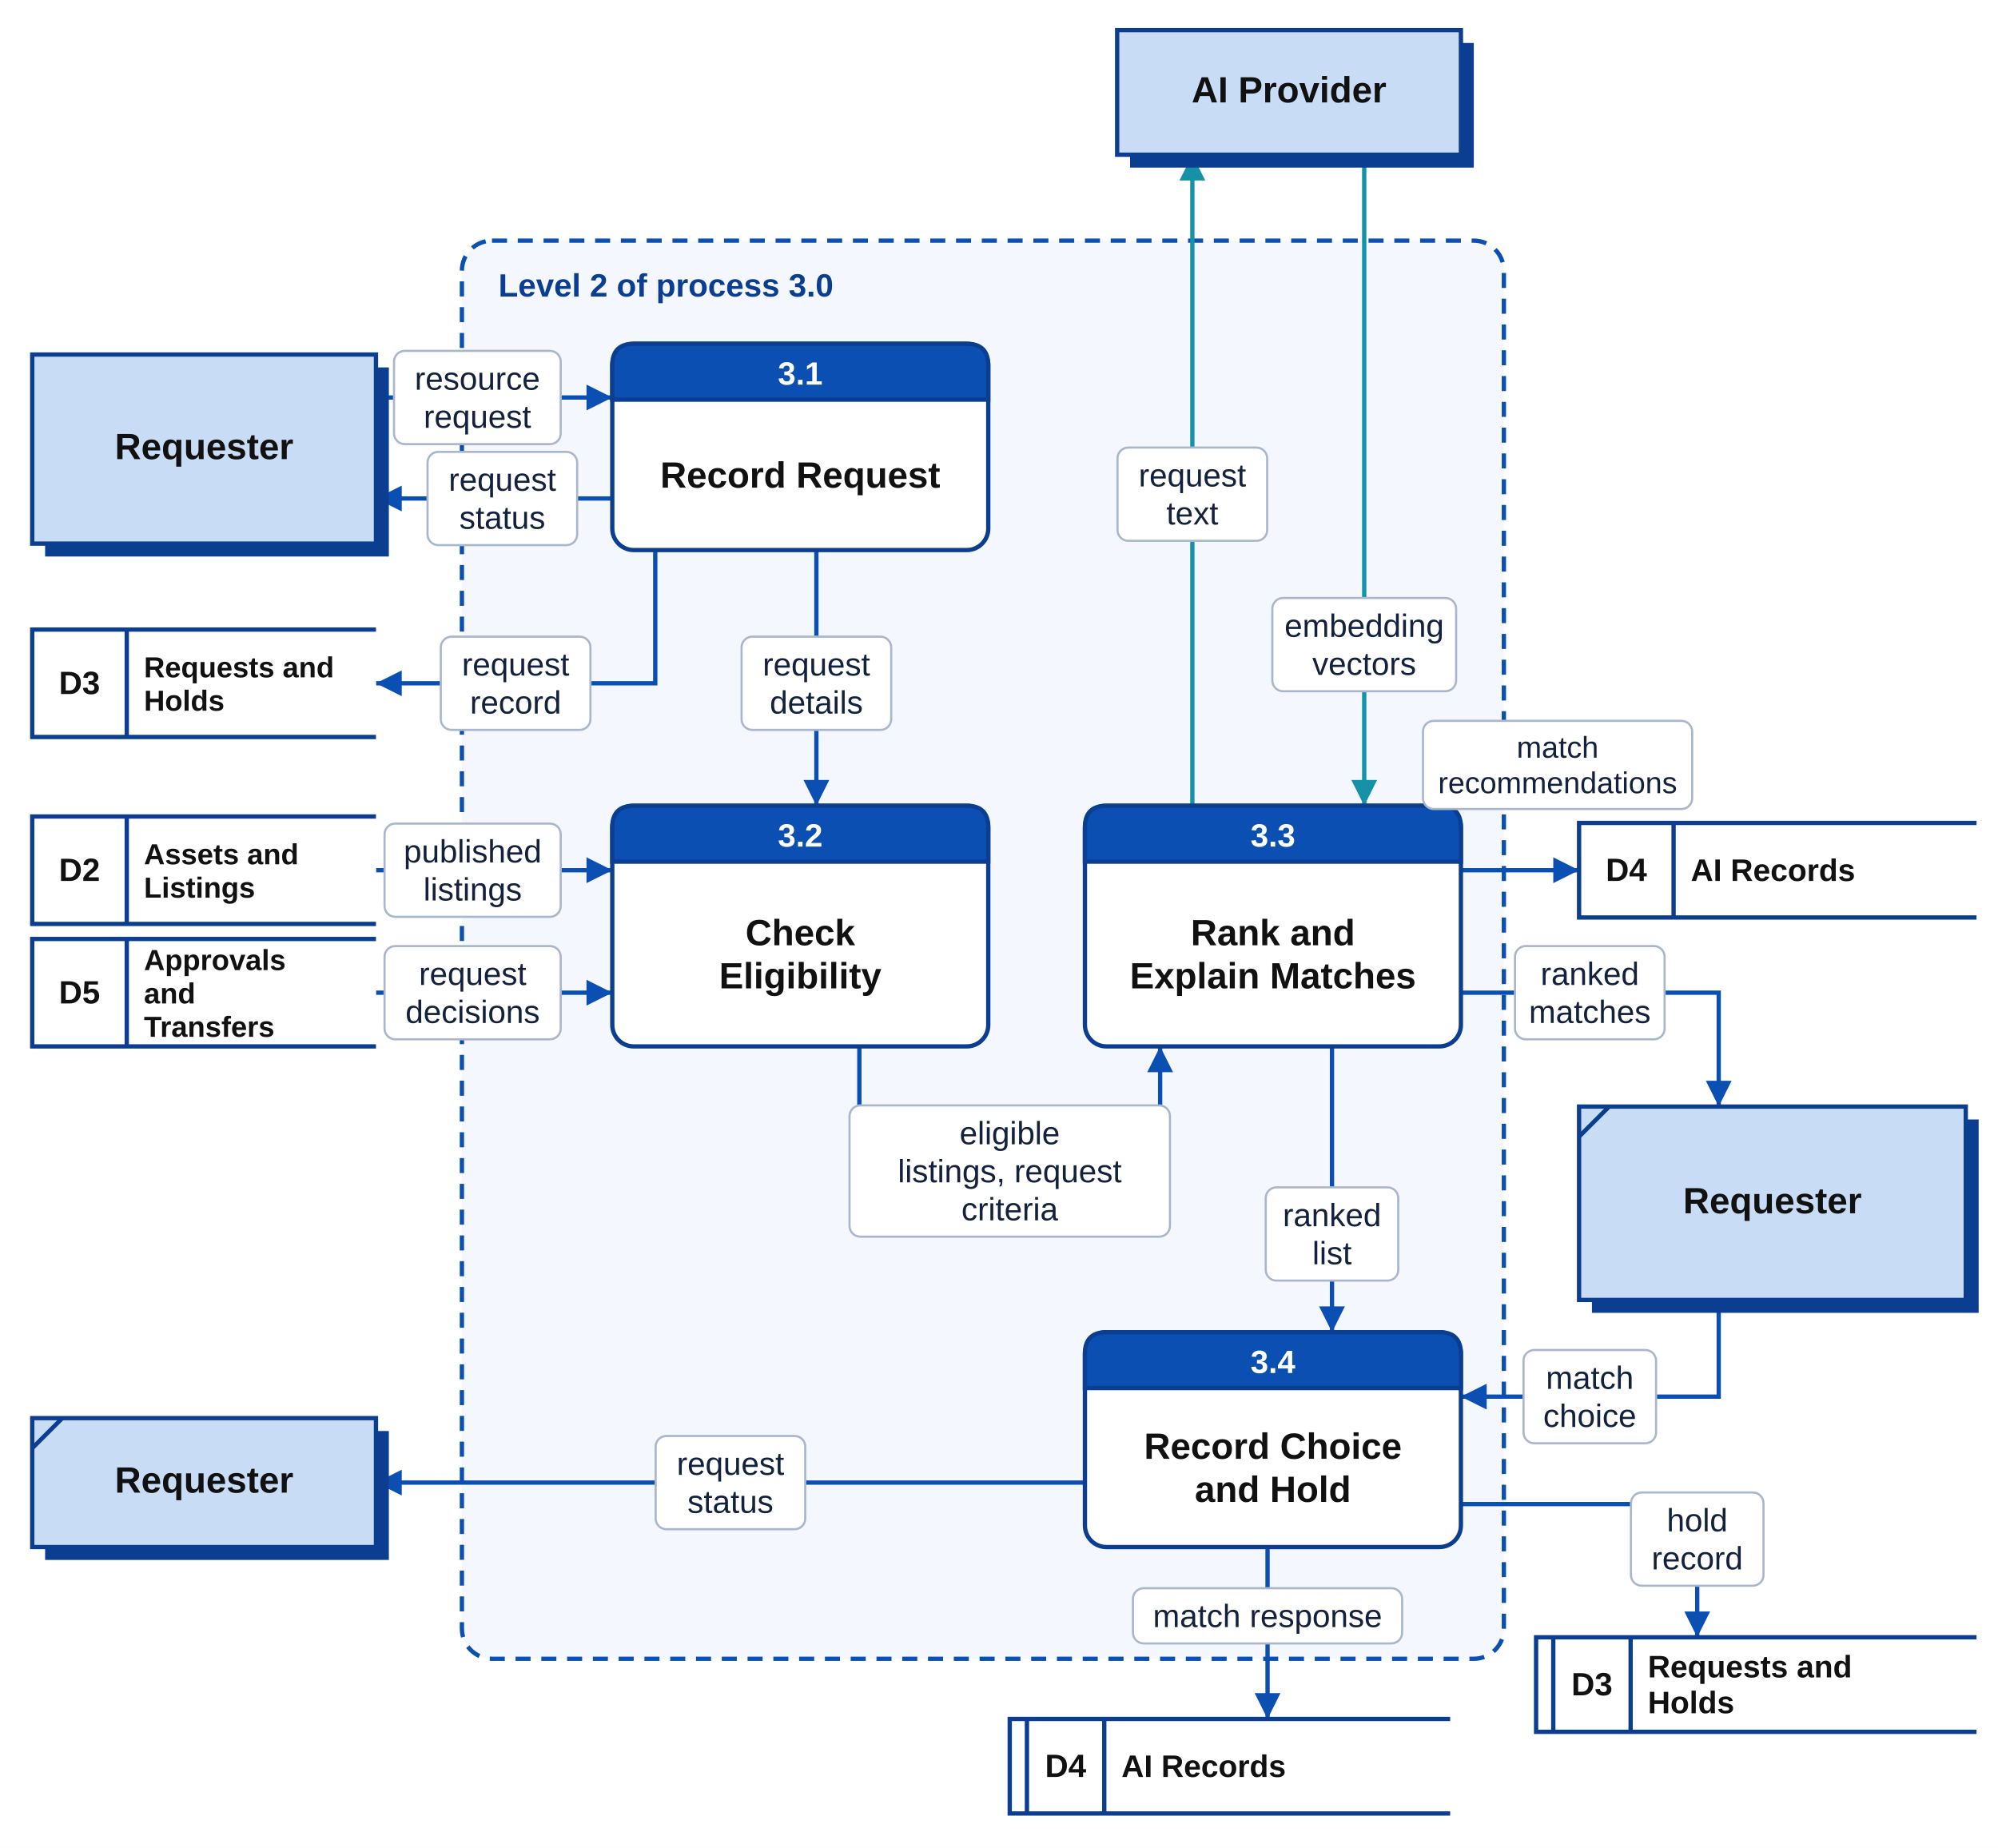
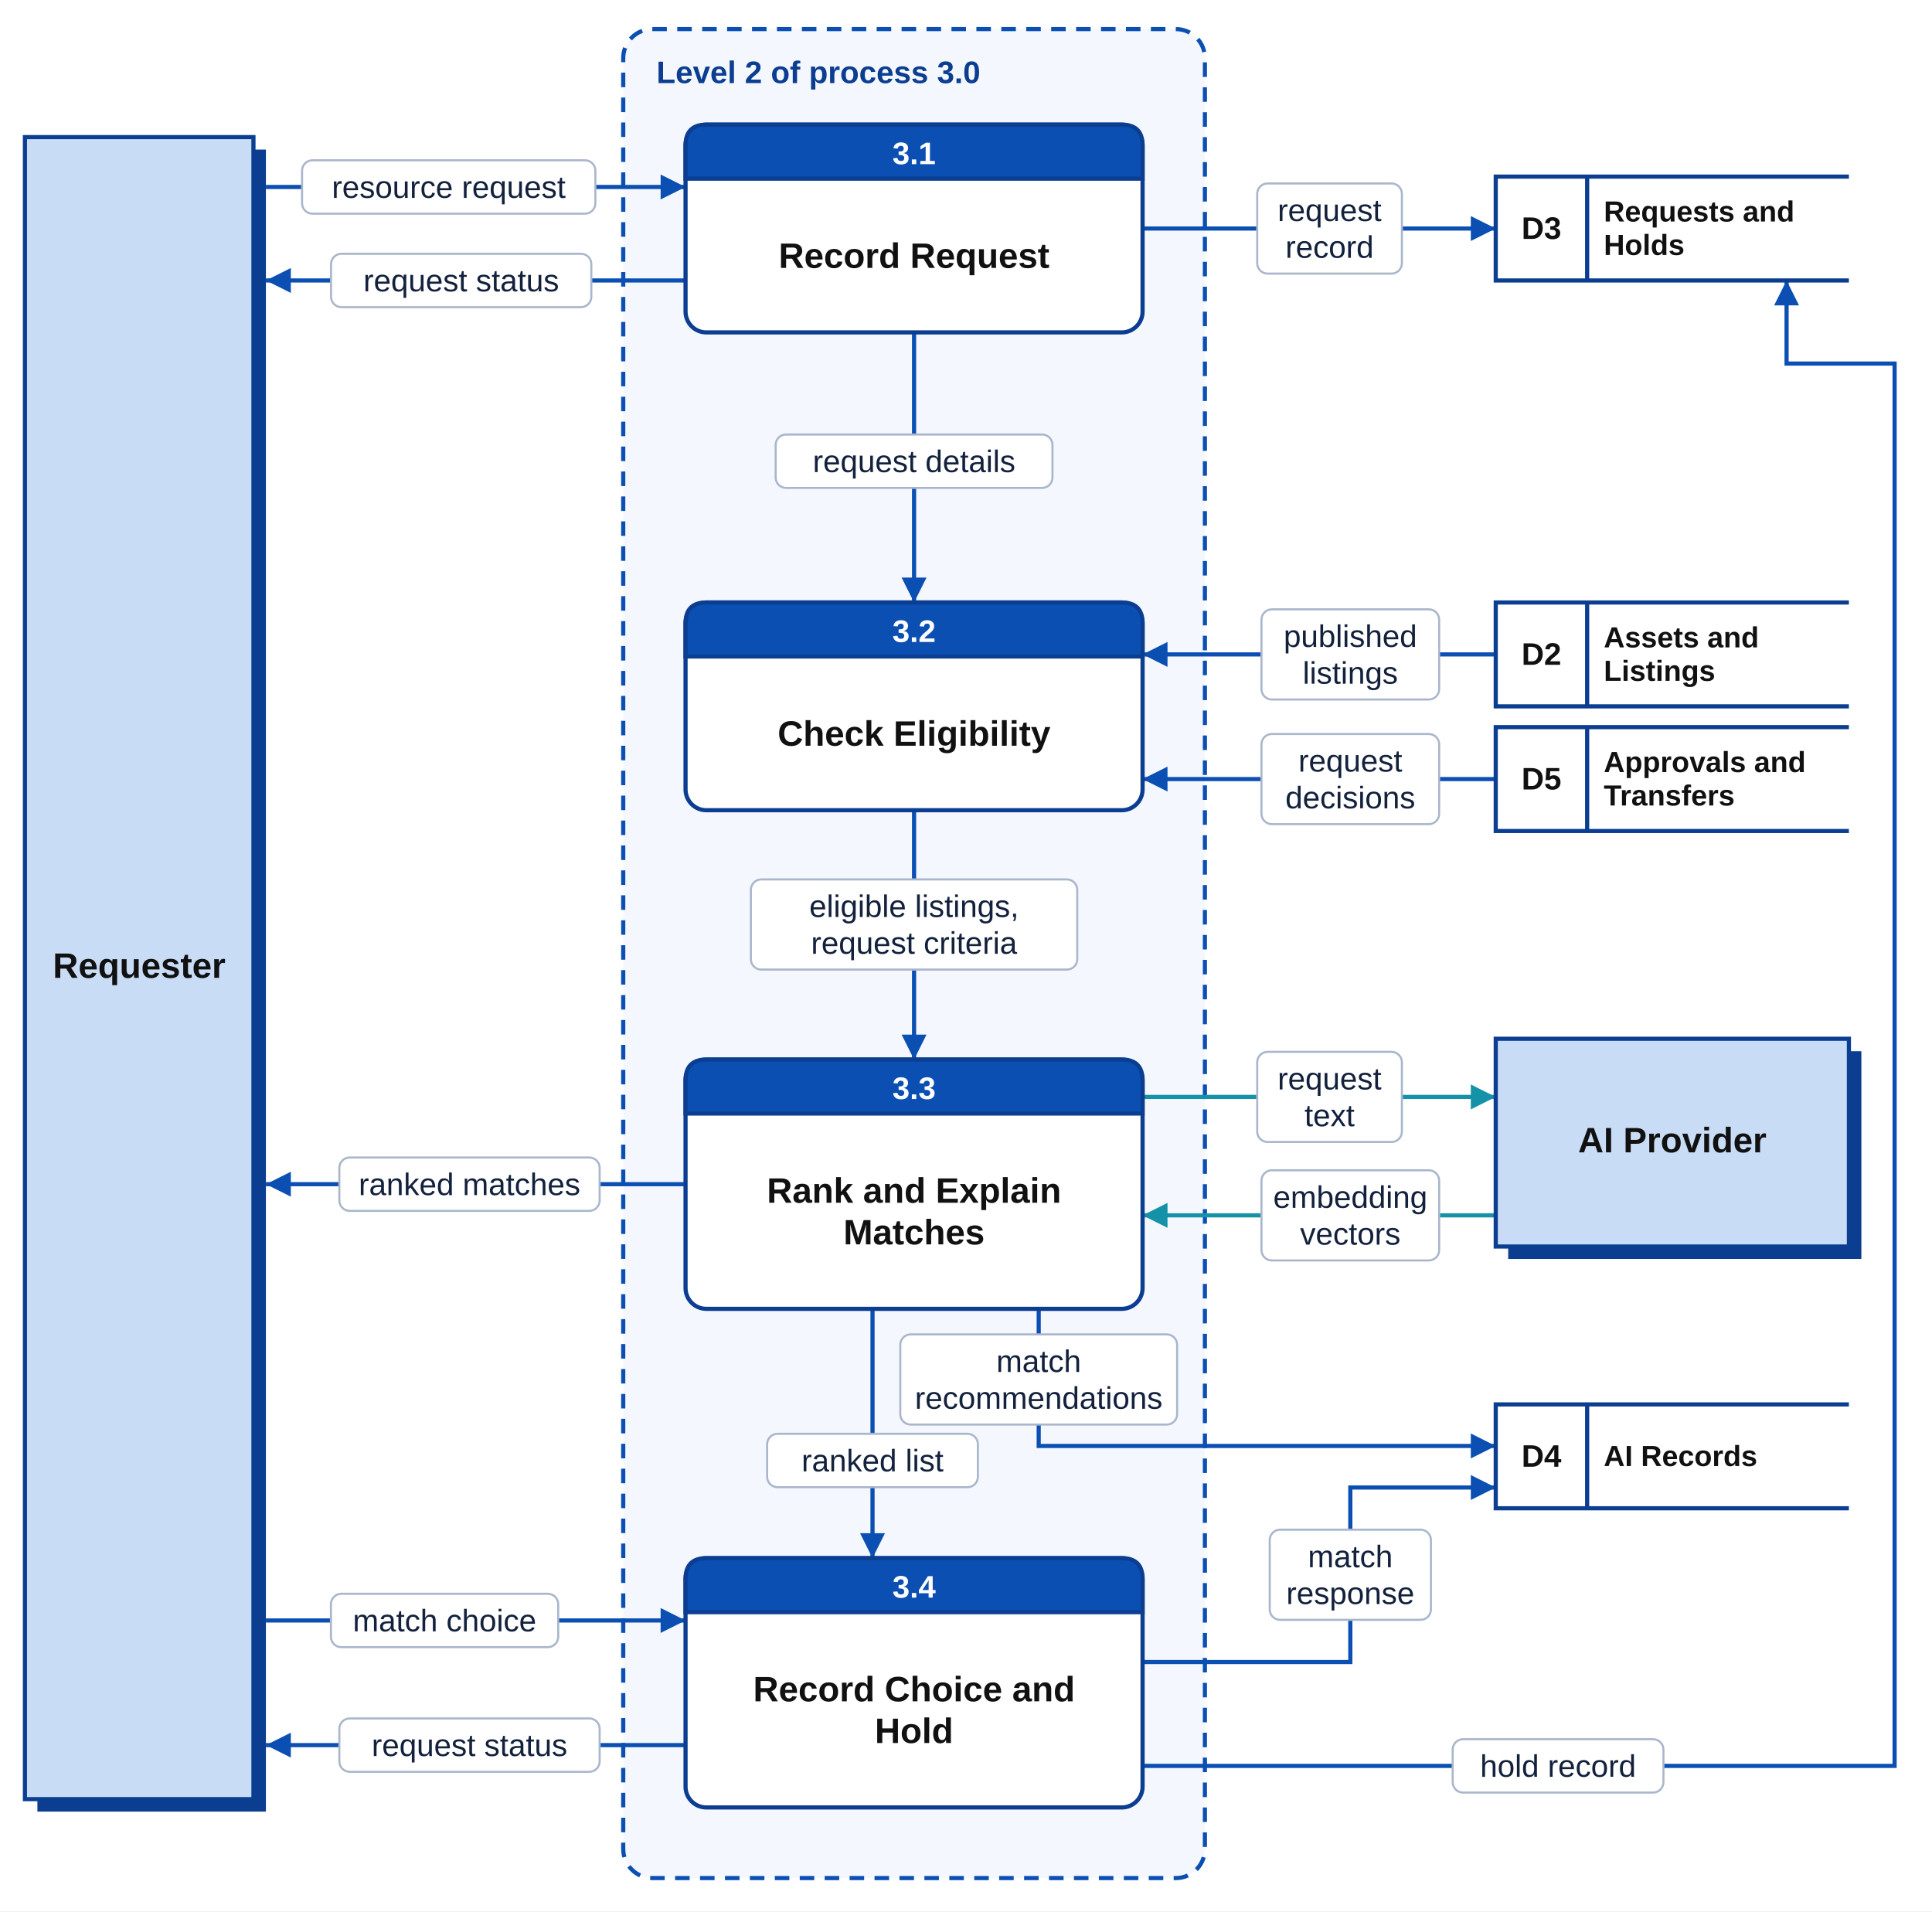
- <svg xmlns="http://www.w3.org/2000/svg" width="930" height="860" viewBox="0 0 930 860">
+ <svg xmlns="http://www.w3.org/2000/svg" width="930" height="920" viewBox="0 0 930 920">
  <rect width="100%" height="100%" fill="#fff" />
-   <rect x="215" y="112" width="485" height="660" rx="14" fill="#f4f8fe" stroke="#0b4fb3" stroke-width="2" stroke-dasharray="7 5" />
-   <text x="232" y="138" font-family="Segoe UI, Arial, sans-serif" font-size="15" font-weight="700" fill="#0b3d91">Level 2 of process 3.0</text>
-   <polyline points="175,185 285,185" fill="none" stroke="#0b4fb3" stroke-width="2" />
-   <path d="M285 185 L273 179 L273 191 Z" fill="#0b4fb3" />
-   <polyline points="285,232 175,232" fill="none" stroke="#0b4fb3" stroke-width="2" />
-   <path d="M175 232 L187 238 L187 226 Z" fill="#0b4fb3" />
-   <polyline points="305,256 305,318 175,318" fill="none" stroke="#0b4fb3" stroke-width="2" />
-   <path d="M175 318 L187 324 L187 312 Z" fill="#0b4fb3" />
-   <polyline points="380,256 380,375" fill="none" stroke="#0b4fb3" stroke-width="2" />
-   <path d="M380 375 L386 363 L374 363 Z" fill="#0b4fb3" />
-   <polyline points="175,405 285,405" fill="none" stroke="#0b4fb3" stroke-width="2" />
-   <path d="M285 405 L273 399 L273 411 Z" fill="#0b4fb3" />
-   <polyline points="175,462 285,462" fill="none" stroke="#0b4fb3" stroke-width="2" />
-   <path d="M285 462 L273 456 L273 468 Z" fill="#0b4fb3" />
-   <polyline points="400,487 400,545 540,545 540,487" fill="none" stroke="#0b4fb3" stroke-width="2" />
-   <path d="M540 487 L534 499 L546 499 Z" fill="#0b4fb3" />
-   <polyline points="555,375 555,72" fill="none" stroke="#1592a8" stroke-width="2" />
-   <path d="M555 72 L549 84 L561 84 Z" fill="#1592a8" />
-   <polyline points="635,72 635,375" fill="none" stroke="#1592a8" stroke-width="2" />
-   <path d="M635 375 L641 363 L629 363 Z" fill="#1592a8" />
-   <polyline points="680,405 735,405" fill="none" stroke="#0b4fb3" stroke-width="2" />
-   <path d="M735 405 L723 399 L723 411 Z" fill="#0b4fb3" />
-   <polyline points="680,462 800,462 800,515" fill="none" stroke="#0b4fb3" stroke-width="2" />
-   <path d="M800 515 L806 503 L794 503 Z" fill="#0b4fb3" />
-   <polyline points="620,487 620,620" fill="none" stroke="#0b4fb3" stroke-width="2" />
-   <path d="M620 620 L626 608 L614 608 Z" fill="#0b4fb3" />
-   <polyline points="800,605 800,650 680,650" fill="none" stroke="#0b4fb3" stroke-width="2" />
-   <path d="M680 650 L692 656 L692 644 Z" fill="#0b4fb3" />
-   <polyline points="680,700 790,700 790,762" fill="none" stroke="#0b4fb3" stroke-width="2" />
-   <path d="M790 762 L796 750 L784 750 Z" fill="#0b4fb3" />
-   <polyline points="505,690 175,690" fill="none" stroke="#0b4fb3" stroke-width="2" />
-   <path d="M175 690 L187 696 L187 684 Z" fill="#0b4fb3" />
-   <polyline points="590,720 590,800" fill="none" stroke="#0b4fb3" stroke-width="2" />
-   <path d="M590 800 L596 788 L584 788 Z" fill="#0b4fb3" />
-   <rect x="21" y="171" width="160" height="88" fill="#0b3d91" />
-   <rect x="15" y="165" width="160" height="88" fill="#c9dcf5" stroke="#0b3d91" stroke-width="2" />
-   <text x="95" y="213.675" text-anchor="middle" font-family="Segoe UI, Arial, sans-serif" font-size="17" font-weight="700" fill="#111">Requester</text>
-   <rect x="15" y="293" width="160" height="50" fill="#fff" stroke="none" />
-   <path d="M175 293 H15 V343 H175" fill="none" stroke="#0b3d91" stroke-width="2" />
-   <line x1="59" y1="293" x2="59" y2="343" stroke="#0b3d91" stroke-width="2" />
-   <text x="37" y="323" text-anchor="middle" font-family="Segoe UI, Arial, sans-serif" font-size="15" font-weight="700" fill="#111">D3</text>
-   <text x="67" y="315.238" font-family="Segoe UI, Arial, sans-serif" font-size="13.5" font-weight="700" fill="#111">Requests and</text>
-   <text x="67" y="330.762" font-family="Segoe UI, Arial, sans-serif" font-size="13.5" font-weight="700" fill="#111">Holds</text>
-   <rect x="15" y="380" width="160" height="50" fill="#fff" stroke="none" />
-   <path d="M175 380 H15 V430 H175" fill="none" stroke="#0b3d91" stroke-width="2" />
-   <line x1="59" y1="380" x2="59" y2="430" stroke="#0b3d91" stroke-width="2" />
-   <text x="37" y="410" text-anchor="middle" font-family="Segoe UI, Arial, sans-serif" font-size="15" font-weight="700" fill="#111">D2</text>
-   <text x="67" y="402.238" font-family="Segoe UI, Arial, sans-serif" font-size="13.5" font-weight="700" fill="#111">Assets and</text>
-   <text x="67" y="417.762" font-family="Segoe UI, Arial, sans-serif" font-size="13.5" font-weight="700" fill="#111">Listings</text>
-   <rect x="15" y="437" width="160" height="50" fill="#fff" stroke="none" />
-   <path d="M175 437 H15 V487 H175" fill="none" stroke="#0b3d91" stroke-width="2" />
-   <line x1="59" y1="437" x2="59" y2="487" stroke="#0b3d91" stroke-width="2" />
-   <text x="37" y="467" text-anchor="middle" font-family="Segoe UI, Arial, sans-serif" font-size="15" font-weight="700" fill="#111">D5</text>
-   <text x="67" y="451.475" font-family="Segoe UI, Arial, sans-serif" font-size="13.5" font-weight="700" fill="#111">Approvals</text>
-   <text x="67" y="467" font-family="Segoe UI, Arial, sans-serif" font-size="13.5" font-weight="700" fill="#111">and</text>
-   <text x="67" y="482.525" font-family="Segoe UI, Arial, sans-serif" font-size="13.5" font-weight="700" fill="#111">Transfers</text>
-   <rect x="21" y="666" width="160" height="60" fill="#0b3d91" />
-   <rect x="15" y="660" width="160" height="60" fill="#c9dcf5" stroke="#0b3d91" stroke-width="2" />
-   <line x1="15" y1="674" x2="29" y2="660" stroke="#0b3d91" stroke-width="2" />
-   <text x="95" y="694.675" text-anchor="middle" font-family="Segoe UI, Arial, sans-serif" font-size="17" font-weight="700" fill="#111">Requester</text>
-   <rect x="526" y="20" width="160" height="58" fill="#0b3d91" />
-   <rect x="520" y="14" width="160" height="58" fill="#c9dcf5" stroke="#0b3d91" stroke-width="2" />
-   <text x="600" y="47.675" text-anchor="middle" font-family="Segoe UI, Arial, sans-serif" font-size="17" font-weight="700" fill="#111">AI Provider</text>
-   <rect x="735" y="383" width="185" height="44" fill="#fff" stroke="none" />
-   <path d="M920 383 H735 V427 H920" fill="none" stroke="#0b3d91" stroke-width="2" />
-   <line x1="779" y1="383" x2="779" y2="427" stroke="#0b3d91" stroke-width="2" />
-   <text x="757" y="410" text-anchor="middle" font-family="Segoe UI, Arial, sans-serif" font-size="15" font-weight="700" fill="#111">D4</text>
-   <text x="787" y="410" font-family="Segoe UI, Arial, sans-serif" font-size="14.5" font-weight="700" fill="#111">AI Records</text>
-   <rect x="741" y="521" width="180" height="90" fill="#0b3d91" />
-   <rect x="735" y="515" width="180" height="90" fill="#c9dcf5" stroke="#0b3d91" stroke-width="2" />
-   <line x1="735" y1="529" x2="749" y2="515" stroke="#0b3d91" stroke-width="2" />
-   <text x="825" y="564.675" text-anchor="middle" font-family="Segoe UI, Arial, sans-serif" font-size="17" font-weight="700" fill="#111">Requester</text>
-   <rect x="715" y="762" width="205" height="44" fill="#fff" stroke="none" />
-   <path d="M920 762 H715 V806 H920" fill="none" stroke="#0b3d91" stroke-width="2" />
-   <line x1="759" y1="762" x2="759" y2="806" stroke="#0b3d91" stroke-width="2" />
-   <line x1="723" y1="762" x2="723" y2="806" stroke="#0b3d91" stroke-width="2" />
-   <text x="741" y="789" text-anchor="middle" font-family="Segoe UI, Arial, sans-serif" font-size="15" font-weight="700" fill="#111">D3</text>
-   <text x="767" y="780.663" font-family="Segoe UI, Arial, sans-serif" font-size="14.5" font-weight="700" fill="#111">Requests and</text>
-   <text x="767" y="797.337" font-family="Segoe UI, Arial, sans-serif" font-size="14.5" font-weight="700" fill="#111">Holds</text>
-   <rect x="470" y="800" width="205" height="44" fill="#fff" stroke="none" />
-   <path d="M675 800 H470 V844 H675" fill="none" stroke="#0b3d91" stroke-width="2" />
-   <line x1="514" y1="800" x2="514" y2="844" stroke="#0b3d91" stroke-width="2" />
-   <line x1="478" y1="800" x2="478" y2="844" stroke="#0b3d91" stroke-width="2" />
-   <text x="496" y="827" text-anchor="middle" font-family="Segoe UI, Arial, sans-serif" font-size="15" font-weight="700" fill="#111">D4</text>
-   <text x="522" y="827" font-family="Segoe UI, Arial, sans-serif" font-size="14.5" font-weight="700" fill="#111">AI Records</text>
-   <rect x="285" y="160" width="175" height="96" rx="10" fill="#fff" stroke="#0b3d91" stroke-width="2" />
-   <path d="M285 186 V170 Q285 160 295 160 H450 Q460 160 460 170 V186 Z" fill="#0b4fb3" stroke="#0b3d91" stroke-width="2" />
-   <text x="372.5" y="179" text-anchor="middle" font-family="Segoe UI, Arial, sans-serif" font-size="15" font-weight="700" fill="#fff">3.1</text>
-   <text x="372.5" y="226.95" text-anchor="middle" font-family="Segoe UI, Arial, sans-serif" font-size="17" font-weight="700" fill="#111">Record Request</text>
-   <rect x="285" y="375" width="175" height="112" rx="10" fill="#fff" stroke="#0b3d91" stroke-width="2" />
-   <path d="M285 401 V385 Q285 375 295 375 H450 Q460 375 460 385 V401 Z" fill="#0b4fb3" stroke="#0b3d91" stroke-width="2" />
-   <text x="372.5" y="394" text-anchor="middle" font-family="Segoe UI, Arial, sans-serif" font-size="15" font-weight="700" fill="#fff">3.2</text>
-   <text x="372.5" y="439.92" text-anchor="middle" font-family="Segoe UI, Arial, sans-serif" font-size="17" font-weight="700" fill="#111">Check</text>
-   <text x="372.5" y="459.98" text-anchor="middle" font-family="Segoe UI, Arial, sans-serif" font-size="17" font-weight="700" fill="#111">Eligibility</text>
-   <rect x="505" y="375" width="175" height="112" rx="10" fill="#fff" stroke="#0b3d91" stroke-width="2" />
-   <path d="M505 401 V385 Q505 375 515 375 H670 Q680 375 680 385 V401 Z" fill="#0b4fb3" stroke="#0b3d91" stroke-width="2" />
-   <text x="592.5" y="394" text-anchor="middle" font-family="Segoe UI, Arial, sans-serif" font-size="15" font-weight="700" fill="#fff">3.3</text>
-   <text x="592.5" y="439.92" text-anchor="middle" font-family="Segoe UI, Arial, sans-serif" font-size="17" font-weight="700" fill="#111">Rank and</text>
-   <text x="592.5" y="459.98" text-anchor="middle" font-family="Segoe UI, Arial, sans-serif" font-size="17" font-weight="700" fill="#111">Explain Matches</text>
-   <rect x="505" y="620" width="175" height="100" rx="10" fill="#fff" stroke="#0b3d91" stroke-width="2" />
-   <path d="M505 646 V630 Q505 620 515 620 H670 Q680 620 680 630 V646 Z" fill="#0b4fb3" stroke="#0b3d91" stroke-width="2" />
-   <text x="592.5" y="639" text-anchor="middle" font-family="Segoe UI, Arial, sans-serif" font-size="15" font-weight="700" fill="#fff">3.4</text>
-   <text x="592.5" y="678.92" text-anchor="middle" font-family="Segoe UI, Arial, sans-serif" font-size="17" font-weight="700" fill="#111">Record Choice</text>
-   <text x="592.5" y="698.98" text-anchor="middle" font-family="Segoe UI, Arial, sans-serif" font-size="17" font-weight="700" fill="#111">and Hold</text>
-   <rect x="183.4" y="163.3" width="77.6" height="43.4" rx="5" fill="#fff" stroke="#aab6cc" stroke-width="1" />
-   <text x="222.2" y="181.4" text-anchor="middle" font-family="Segoe UI, Arial, sans-serif" font-size="15" fill="#13213d">resource</text>
-   <text x="222.2" y="199.1" text-anchor="middle" font-family="Segoe UI, Arial, sans-serif" font-size="15" fill="#13213d">request</text>
-   <rect x="199" y="210.3" width="69.65" height="43.4" rx="5" fill="#fff" stroke="#aab6cc" stroke-width="1" />
-   <text x="233.825" y="228.4" text-anchor="middle" font-family="Segoe UI, Arial, sans-serif" font-size="15" fill="#13213d">request</text>
-   <text x="233.825" y="246.1" text-anchor="middle" font-family="Segoe UI, Arial, sans-serif" font-size="15" fill="#13213d">status</text>
-   <rect x="205.175" y="296.3" width="69.65" height="43.4" rx="5" fill="#fff" stroke="#aab6cc" stroke-width="1" />
-   <text x="240" y="314.4" text-anchor="middle" font-family="Segoe UI, Arial, sans-serif" font-size="15" fill="#13213d">request</text>
-   <text x="240" y="332.1" text-anchor="middle" font-family="Segoe UI, Arial, sans-serif" font-size="15" fill="#13213d">record</text>
-   <rect x="345.175" y="296.3" width="69.65" height="43.4" rx="5" fill="#fff" stroke="#aab6cc" stroke-width="1" />
-   <text x="380" y="314.4" text-anchor="middle" font-family="Segoe UI, Arial, sans-serif" font-size="15" fill="#13213d">request</text>
-   <text x="380" y="332.1" text-anchor="middle" font-family="Segoe UI, Arial, sans-serif" font-size="15" fill="#13213d">details</text>
-   <rect x="179" y="383.3" width="82" height="43.4" rx="5" fill="#fff" stroke="#aab6cc" stroke-width="1" />
-   <text x="220" y="401.4" text-anchor="middle" font-family="Segoe UI, Arial, sans-serif" font-size="15" fill="#13213d">published</text>
-   <text x="220" y="419.1" text-anchor="middle" font-family="Segoe UI, Arial, sans-serif" font-size="15" fill="#13213d">listings</text>
-   <rect x="179" y="440.3" width="82" height="43.4" rx="5" fill="#fff" stroke="#aab6cc" stroke-width="1" />
-   <text x="220" y="458.4" text-anchor="middle" font-family="Segoe UI, Arial, sans-serif" font-size="15" fill="#13213d">request</text>
-   <text x="220" y="476.1" text-anchor="middle" font-family="Segoe UI, Arial, sans-serif" font-size="15" fill="#13213d">decisions</text>
-   <rect x="395.425" y="514.45" width="149.15" height="61.1" rx="5" fill="#fff" stroke="#aab6cc" stroke-width="1" />
-   <text x="470" y="532.55" text-anchor="middle" font-family="Segoe UI, Arial, sans-serif" font-size="15" fill="#13213d">eligible</text>
-   <text x="470" y="550.25" text-anchor="middle" font-family="Segoe UI, Arial, sans-serif" font-size="15" fill="#13213d">listings, request</text>
-   <text x="470" y="567.95" text-anchor="middle" font-family="Segoe UI, Arial, sans-serif" font-size="15" fill="#13213d">criteria</text>
-   <rect x="520.175" y="208.3" width="69.65" height="43.4" rx="5" fill="#fff" stroke="#aab6cc" stroke-width="1" />
-   <text x="555" y="226.4" text-anchor="middle" font-family="Segoe UI, Arial, sans-serif" font-size="15" fill="#13213d">request</text>
-   <text x="555" y="244.1" text-anchor="middle" font-family="Segoe UI, Arial, sans-serif" font-size="15" fill="#13213d">text</text>
-   <rect x="592.225" y="278.3" width="85.55" height="43.4" rx="5" fill="#fff" stroke="#aab6cc" stroke-width="1" />
-   <text x="635" y="296.4" text-anchor="middle" font-family="Segoe UI, Arial, sans-serif" font-size="15" fill="#13213d">embedding</text>
-   <text x="635" y="314.1" text-anchor="middle" font-family="Segoe UI, Arial, sans-serif" font-size="15" fill="#13213d">vectors</text>
-   <rect x="662.35" y="335.48" width="125.3" height="41.04" rx="5" fill="#fff" stroke="#aab6cc" stroke-width="1" />
-   <text x="725" y="352.64" text-anchor="middle" font-family="Segoe UI, Arial, sans-serif" font-size="14" fill="#13213d">match</text>
-   <text x="725" y="369.16" text-anchor="middle" font-family="Segoe UI, Arial, sans-serif" font-size="14" fill="#13213d">recommendations</text>
-   <rect x="705.175" y="440.3" width="69.65" height="43.4" rx="5" fill="#fff" stroke="#aab6cc" stroke-width="1" />
-   <text x="740" y="458.4" text-anchor="middle" font-family="Segoe UI, Arial, sans-serif" font-size="15" fill="#13213d">ranked</text>
-   <text x="740" y="476.1" text-anchor="middle" font-family="Segoe UI, Arial, sans-serif" font-size="15" fill="#13213d">matches</text>
-   <rect x="589.15" y="552.6" width="61.7" height="43.4" rx="5" fill="#fff" stroke="#aab6cc" stroke-width="1" />
-   <text x="620" y="570.7" text-anchor="middle" font-family="Segoe UI, Arial, sans-serif" font-size="15" fill="#13213d">ranked</text>
-   <text x="620" y="588.4" text-anchor="middle" font-family="Segoe UI, Arial, sans-serif" font-size="15" fill="#13213d">list</text>
-   <rect x="709.15" y="628.3" width="61.7" height="43.4" rx="5" fill="#fff" stroke="#aab6cc" stroke-width="1" />
-   <text x="740" y="646.4" text-anchor="middle" font-family="Segoe UI, Arial, sans-serif" font-size="15" fill="#13213d">match</text>
-   <text x="740" y="664.1" text-anchor="middle" font-family="Segoe UI, Arial, sans-serif" font-size="15" fill="#13213d">choice</text>
-   <rect x="759.15" y="694.6" width="61.7" height="43.4" rx="5" fill="#fff" stroke="#aab6cc" stroke-width="1" />
-   <text x="790" y="712.7" text-anchor="middle" font-family="Segoe UI, Arial, sans-serif" font-size="15" fill="#13213d">hold</text>
-   <text x="790" y="730.4" text-anchor="middle" font-family="Segoe UI, Arial, sans-serif" font-size="15" fill="#13213d">record</text>
-   <rect x="305.175" y="668.3" width="69.65" height="43.4" rx="5" fill="#fff" stroke="#aab6cc" stroke-width="1" />
-   <text x="340" y="686.4" text-anchor="middle" font-family="Segoe UI, Arial, sans-serif" font-size="15" fill="#13213d">request</text>
-   <text x="340" y="704.1" text-anchor="middle" font-family="Segoe UI, Arial, sans-serif" font-size="15" fill="#13213d">status</text>
-   <rect x="527.35" y="739.15" width="125.3" height="25.7" rx="5" fill="#fff" stroke="#aab6cc" stroke-width="1" />
-   <text x="590" y="757.25" text-anchor="middle" font-family="Segoe UI, Arial, sans-serif" font-size="15" fill="#13213d">match response</text>
+   <rect x="300" y="14" width="280" height="890" rx="14" fill="#f4f8fe" stroke="#0b4fb3" stroke-width="2" stroke-dasharray="7 5" />
+   <text x="316" y="40" font-family="Segoe UI, Arial, sans-serif" font-size="15" font-weight="700" fill="#0b3d91">Level 2 of process 3.0</text>
+   <polyline points="128,90 330,90" fill="none" stroke="#0b4fb3" stroke-width="2" />
+   <path d="M330 90 L318 84 L318 96 Z" fill="#0b4fb3" />
+   <polyline points="330,135 128,135" fill="none" stroke="#0b4fb3" stroke-width="2" />
+   <path d="M128 135 L140 141 L140 129 Z" fill="#0b4fb3" />
+   <polyline points="550,110 720,110" fill="none" stroke="#0b4fb3" stroke-width="2" />
+   <path d="M720 110 L708 104 L708 116 Z" fill="#0b4fb3" />
+   <polyline points="440,160 440,290" fill="none" stroke="#0b4fb3" stroke-width="2" />
+   <path d="M440 290 L446 278 L434 278 Z" fill="#0b4fb3" />
+   <polyline points="720,315 550,315" fill="none" stroke="#0b4fb3" stroke-width="2" />
+   <path d="M550 315 L562 321 L562 309 Z" fill="#0b4fb3" />
+   <polyline points="720,375 550,375" fill="none" stroke="#0b4fb3" stroke-width="2" />
+   <path d="M550 375 L562 381 L562 369 Z" fill="#0b4fb3" />
+   <polyline points="440,390 440,510" fill="none" stroke="#0b4fb3" stroke-width="2" />
+   <path d="M440 510 L446 498 L434 498 Z" fill="#0b4fb3" />
+   <polyline points="550,528 720,528" fill="none" stroke="#1592a8" stroke-width="2" />
+   <path d="M720 528 L708 522 L708 534 Z" fill="#1592a8" />
+   <polyline points="720,585 550,585" fill="none" stroke="#1592a8" stroke-width="2" />
+   <path d="M550 585 L562 591 L562 579 Z" fill="#1592a8" />
+   <polyline points="500,630 500,696 720,696" fill="none" stroke="#0b4fb3" stroke-width="2" />
+   <path d="M720 696 L708 690 L708 702 Z" fill="#0b4fb3" />
+   <polyline points="330,570 128,570" fill="none" stroke="#0b4fb3" stroke-width="2" />
+   <path d="M128 570 L140 576 L140 564 Z" fill="#0b4fb3" />
+   <polyline points="420,630 420,750" fill="none" stroke="#0b4fb3" stroke-width="2" />
+   <path d="M420 750 L426 738 L414 738 Z" fill="#0b4fb3" />
+   <polyline points="128,780 330,780" fill="none" stroke="#0b4fb3" stroke-width="2" />
+   <path d="M330 780 L318 774 L318 786 Z" fill="#0b4fb3" />
+   <polyline points="550,800 650,800 650,716 720,716" fill="none" stroke="#0b4fb3" stroke-width="2" />
+   <path d="M720 716 L708 710 L708 722 Z" fill="#0b4fb3" />
+   <polyline points="550,850 912,850 912,175 860,175 860,135" fill="none" stroke="#0b4fb3" stroke-width="2" />
+   <path d="M860 135 L854 147 L866 147 Z" fill="#0b4fb3" />
+   <polyline points="330,840 128,840" fill="none" stroke="#0b4fb3" stroke-width="2" />
+   <path d="M128 840 L140 846 L140 834 Z" fill="#0b4fb3" />
+   <rect x="18" y="72" width="110" height="800" fill="#0b3d91" />
+   <rect x="12" y="66" width="110" height="800" fill="#c9dcf5" stroke="#0b3d91" stroke-width="2" />
+   <text x="67" y="470.675" text-anchor="middle" font-family="Segoe UI, Arial, sans-serif" font-size="17" font-weight="700" fill="#111">Requester</text>
+   <rect x="720" y="85" width="170" height="50" fill="#fff" stroke="none" />
+   <path d="M890 85 H720 V135 H890" fill="none" stroke="#0b3d91" stroke-width="2" />
+   <line x1="764" y1="85" x2="764" y2="135" stroke="#0b3d91" stroke-width="2" />
+   <text x="742" y="115" text-anchor="middle" font-family="Segoe UI, Arial, sans-serif" font-size="15" font-weight="700" fill="#111">D3</text>
+   <text x="772" y="106.617" font-family="Segoe UI, Arial, sans-serif" font-size="14" font-weight="700" fill="#111">Requests and</text>
+   <text x="772" y="122.717" font-family="Segoe UI, Arial, sans-serif" font-size="14" font-weight="700" fill="#111">Holds</text>
+   <rect x="720" y="290" width="170" height="50" fill="#fff" stroke="none" />
+   <path d="M890 290 H720 V340 H890" fill="none" stroke="#0b3d91" stroke-width="2" />
+   <line x1="764" y1="290" x2="764" y2="340" stroke="#0b3d91" stroke-width="2" />
+   <text x="742" y="320" text-anchor="middle" font-family="Segoe UI, Arial, sans-serif" font-size="15" font-weight="700" fill="#111">D2</text>
+   <text x="772" y="311.617" font-family="Segoe UI, Arial, sans-serif" font-size="14" font-weight="700" fill="#111">Assets and</text>
+   <text x="772" y="327.717" font-family="Segoe UI, Arial, sans-serif" font-size="14" font-weight="700" fill="#111">Listings</text>
+   <rect x="720" y="350" width="170" height="50" fill="#fff" stroke="none" />
+   <path d="M890 350 H720 V400 H890" fill="none" stroke="#0b3d91" stroke-width="2" />
+   <line x1="764" y1="350" x2="764" y2="400" stroke="#0b3d91" stroke-width="2" />
+   <text x="742" y="380" text-anchor="middle" font-family="Segoe UI, Arial, sans-serif" font-size="15" font-weight="700" fill="#111">D5</text>
+   <text x="772" y="371.617" font-family="Segoe UI, Arial, sans-serif" font-size="14" font-weight="700" fill="#111">Approvals and</text>
+   <text x="772" y="387.717" font-family="Segoe UI, Arial, sans-serif" font-size="14" font-weight="700" fill="#111">Transfers</text>
+   <rect x="726" y="506" width="170" height="100" fill="#0b3d91" />
+   <rect x="720" y="500" width="170" height="100" fill="#c9dcf5" stroke="#0b3d91" stroke-width="2" />
+   <text x="805" y="554.675" text-anchor="middle" font-family="Segoe UI, Arial, sans-serif" font-size="17" font-weight="700" fill="#111">AI Provider</text>
+   <rect x="720" y="676" width="170" height="50" fill="#fff" stroke="none" />
+   <path d="M890 676 H720 V726 H890" fill="none" stroke="#0b3d91" stroke-width="2" />
+   <line x1="764" y1="676" x2="764" y2="726" stroke="#0b3d91" stroke-width="2" />
+   <text x="742" y="706" text-anchor="middle" font-family="Segoe UI, Arial, sans-serif" font-size="15" font-weight="700" fill="#111">D4</text>
+   <text x="772" y="705.667" font-family="Segoe UI, Arial, sans-serif" font-size="14" font-weight="700" fill="#111">AI Records</text>
+   <rect x="330" y="60" width="220" height="100" rx="10" fill="#fff" stroke="#0b3d91" stroke-width="2" />
+   <path d="M330 86 V70 Q330 60 340 60 H540 Q550 60 550 70 V86 Z" fill="#0b4fb3" stroke="#0b3d91" stroke-width="2" />
+   <text x="440" y="79" text-anchor="middle" font-family="Segoe UI, Arial, sans-serif" font-size="15" font-weight="700" fill="#fff">3.1</text>
+   <text x="440" y="128.95" text-anchor="middle" font-family="Segoe UI, Arial, sans-serif" font-size="17" font-weight="700" fill="#111">Record Request</text>
+   <rect x="330" y="290" width="220" height="100" rx="10" fill="#fff" stroke="#0b3d91" stroke-width="2" />
+   <path d="M330 316 V300 Q330 290 340 290 H540 Q550 290 550 300 V316 Z" fill="#0b4fb3" stroke="#0b3d91" stroke-width="2" />
+   <text x="440" y="309" text-anchor="middle" font-family="Segoe UI, Arial, sans-serif" font-size="15" font-weight="700" fill="#fff">3.2</text>
+   <text x="440" y="358.95" text-anchor="middle" font-family="Segoe UI, Arial, sans-serif" font-size="17" font-weight="700" fill="#111">Check Eligibility</text>
+   <rect x="330" y="510" width="220" height="120" rx="10" fill="#fff" stroke="#0b3d91" stroke-width="2" />
+   <path d="M330 536 V520 Q330 510 340 510 H540 Q550 510 550 520 V536 Z" fill="#0b4fb3" stroke="#0b3d91" stroke-width="2" />
+   <text x="440" y="529" text-anchor="middle" font-family="Segoe UI, Arial, sans-serif" font-size="15" font-weight="700" fill="#fff">3.3</text>
+   <text x="440" y="578.92" text-anchor="middle" font-family="Segoe UI, Arial, sans-serif" font-size="17" font-weight="700" fill="#111">Rank and Explain</text>
+   <text x="440" y="598.98" text-anchor="middle" font-family="Segoe UI, Arial, sans-serif" font-size="17" font-weight="700" fill="#111">Matches</text>
+   <rect x="330" y="750" width="220" height="120" rx="10" fill="#fff" stroke="#0b3d91" stroke-width="2" />
+   <path d="M330 776 V760 Q330 750 340 750 H540 Q550 750 550 760 V776 Z" fill="#0b4fb3" stroke="#0b3d91" stroke-width="2" />
+   <text x="440" y="769" text-anchor="middle" font-family="Segoe UI, Arial, sans-serif" font-size="15" font-weight="700" fill="#fff">3.4</text>
+   <text x="440" y="818.92" text-anchor="middle" font-family="Segoe UI, Arial, sans-serif" font-size="17" font-weight="700" fill="#111">Record Choice and</text>
+   <text x="440" y="838.98" text-anchor="middle" font-family="Segoe UI, Arial, sans-serif" font-size="17" font-weight="700" fill="#111">Hold</text>
+   <rect x="145.4" y="77.15" width="141.2" height="25.7" rx="5" fill="#fff" stroke="#aab6cc" stroke-width="1" />
+   <text x="216" y="95.25" text-anchor="middle" font-family="Segoe UI, Arial, sans-serif" font-size="15" fill="#13213d">resource request</text>
+   <rect x="159.35" y="122.15" width="125.3" height="25.7" rx="5" fill="#fff" stroke="#aab6cc" stroke-width="1" />
+   <text x="222" y="140.25" text-anchor="middle" font-family="Segoe UI, Arial, sans-serif" font-size="15" fill="#13213d">request status</text>
+   <rect x="605.175" y="88.3" width="69.65" height="43.4" rx="5" fill="#fff" stroke="#aab6cc" stroke-width="1" />
+   <text x="640" y="106.4" text-anchor="middle" font-family="Segoe UI, Arial, sans-serif" font-size="15" fill="#13213d">request</text>
+   <text x="640" y="124.1" text-anchor="middle" font-family="Segoe UI, Arial, sans-serif" font-size="15" fill="#13213d">record</text>
+   <rect x="373.375" y="209.15" width="133.25" height="25.7" rx="5" fill="#fff" stroke="#aab6cc" stroke-width="1" />
+   <text x="440" y="227.25" text-anchor="middle" font-family="Segoe UI, Arial, sans-serif" font-size="15" fill="#13213d">request details</text>
+   <rect x="607.225" y="293.3" width="85.55" height="43.4" rx="5" fill="#fff" stroke="#aab6cc" stroke-width="1" />
+   <text x="650" y="311.4" text-anchor="middle" font-family="Segoe UI, Arial, sans-serif" font-size="15" fill="#13213d">published</text>
+   <text x="650" y="329.1" text-anchor="middle" font-family="Segoe UI, Arial, sans-serif" font-size="15" fill="#13213d">listings</text>
+   <rect x="607.225" y="353.3" width="85.55" height="43.4" rx="5" fill="#fff" stroke="#aab6cc" stroke-width="1" />
+   <text x="650" y="371.4" text-anchor="middle" font-family="Segoe UI, Arial, sans-serif" font-size="15" fill="#13213d">request</text>
+   <text x="650" y="389.1" text-anchor="middle" font-family="Segoe UI, Arial, sans-serif" font-size="15" fill="#13213d">decisions</text>
+   <rect x="361.45" y="423.3" width="157.1" height="43.4" rx="5" fill="#fff" stroke="#aab6cc" stroke-width="1" />
+   <text x="440" y="441.4" text-anchor="middle" font-family="Segoe UI, Arial, sans-serif" font-size="15" fill="#13213d">eligible listings,</text>
+   <text x="440" y="459.1" text-anchor="middle" font-family="Segoe UI, Arial, sans-serif" font-size="15" fill="#13213d">request criteria</text>
+   <rect x="605.175" y="506.3" width="69.65" height="43.4" rx="5" fill="#fff" stroke="#aab6cc" stroke-width="1" />
+   <text x="640" y="524.4" text-anchor="middle" font-family="Segoe UI, Arial, sans-serif" font-size="15" fill="#13213d">request</text>
+   <text x="640" y="542.1" text-anchor="middle" font-family="Segoe UI, Arial, sans-serif" font-size="15" fill="#13213d">text</text>
+   <rect x="607.225" y="563.3" width="85.55" height="43.4" rx="5" fill="#fff" stroke="#aab6cc" stroke-width="1" />
+   <text x="650" y="581.4" text-anchor="middle" font-family="Segoe UI, Arial, sans-serif" font-size="15" fill="#13213d">embedding</text>
+   <text x="650" y="599.1" text-anchor="middle" font-family="Segoe UI, Arial, sans-serif" font-size="15" fill="#13213d">vectors</text>
+   <rect x="433.375" y="642.3" width="133.25" height="43.4" rx="5" fill="#fff" stroke="#aab6cc" stroke-width="1" />
+   <text x="500" y="660.4" text-anchor="middle" font-family="Segoe UI, Arial, sans-serif" font-size="15" fill="#13213d">match</text>
+   <text x="500" y="678.1" text-anchor="middle" font-family="Segoe UI, Arial, sans-serif" font-size="15" fill="#13213d">recommendations</text>
+   <rect x="163.35" y="557.15" width="125.3" height="25.7" rx="5" fill="#fff" stroke="#aab6cc" stroke-width="1" />
+   <text x="226" y="575.25" text-anchor="middle" font-family="Segoe UI, Arial, sans-serif" font-size="15" fill="#13213d">ranked matches</text>
+   <rect x="369.275" y="690.15" width="101.45" height="25.7" rx="5" fill="#fff" stroke="#aab6cc" stroke-width="1" />
+   <text x="420" y="708.25" text-anchor="middle" font-family="Segoe UI, Arial, sans-serif" font-size="15" fill="#13213d">ranked list</text>
+   <rect x="159.3" y="767.15" width="109.4" height="25.7" rx="5" fill="#fff" stroke="#aab6cc" stroke-width="1" />
+   <text x="214" y="785.25" text-anchor="middle" font-family="Segoe UI, Arial, sans-serif" font-size="15" fill="#13213d">match choice</text>
+   <rect x="611.2" y="736.3" width="77.6" height="43.4" rx="5" fill="#fff" stroke="#aab6cc" stroke-width="1" />
+   <text x="650" y="754.4" text-anchor="middle" font-family="Segoe UI, Arial, sans-serif" font-size="15" fill="#13213d">match</text>
+   <text x="650" y="772.1" text-anchor="middle" font-family="Segoe UI, Arial, sans-serif" font-size="15" fill="#13213d">response</text>
+   <rect x="699.275" y="837.15" width="101.45" height="25.7" rx="5" fill="#fff" stroke="#aab6cc" stroke-width="1" />
+   <text x="750" y="855.25" text-anchor="middle" font-family="Segoe UI, Arial, sans-serif" font-size="15" fill="#13213d">hold record</text>
+   <rect x="163.35" y="827.15" width="125.3" height="25.7" rx="5" fill="#fff" stroke="#aab6cc" stroke-width="1" />
+   <text x="226" y="845.25" text-anchor="middle" font-family="Segoe UI, Arial, sans-serif" font-size="15" fill="#13213d">request status</text>
</svg>
